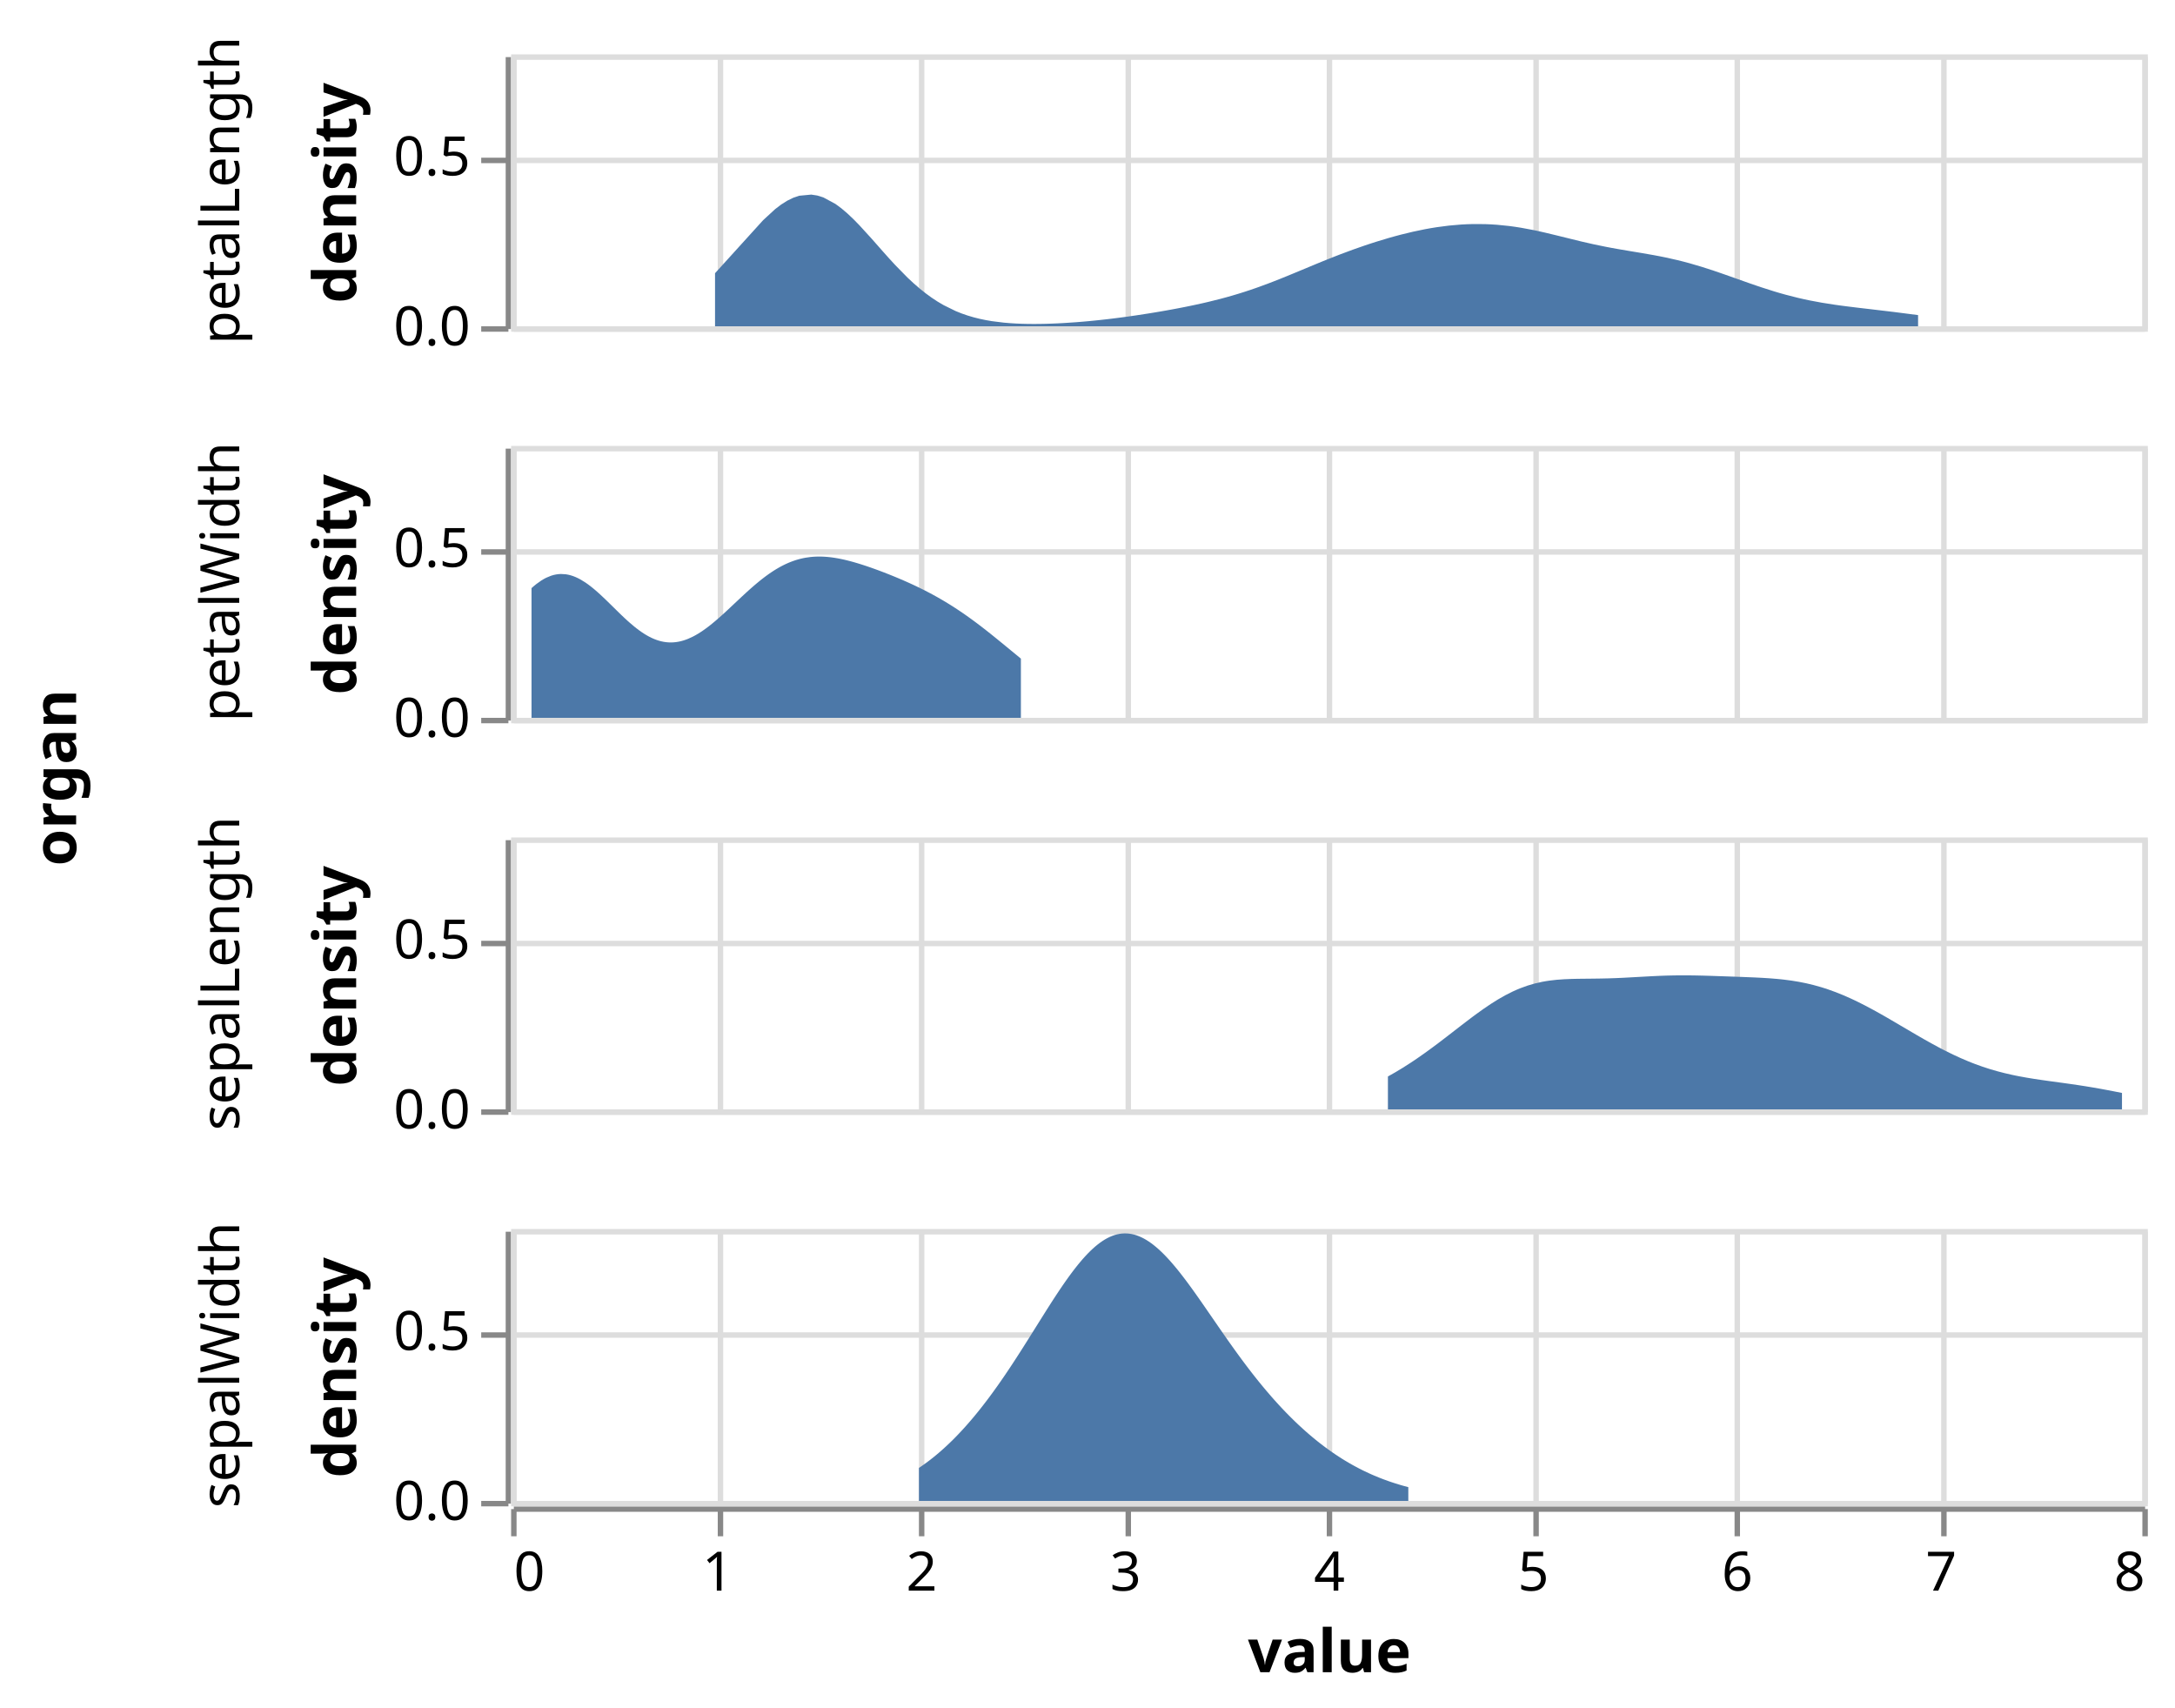
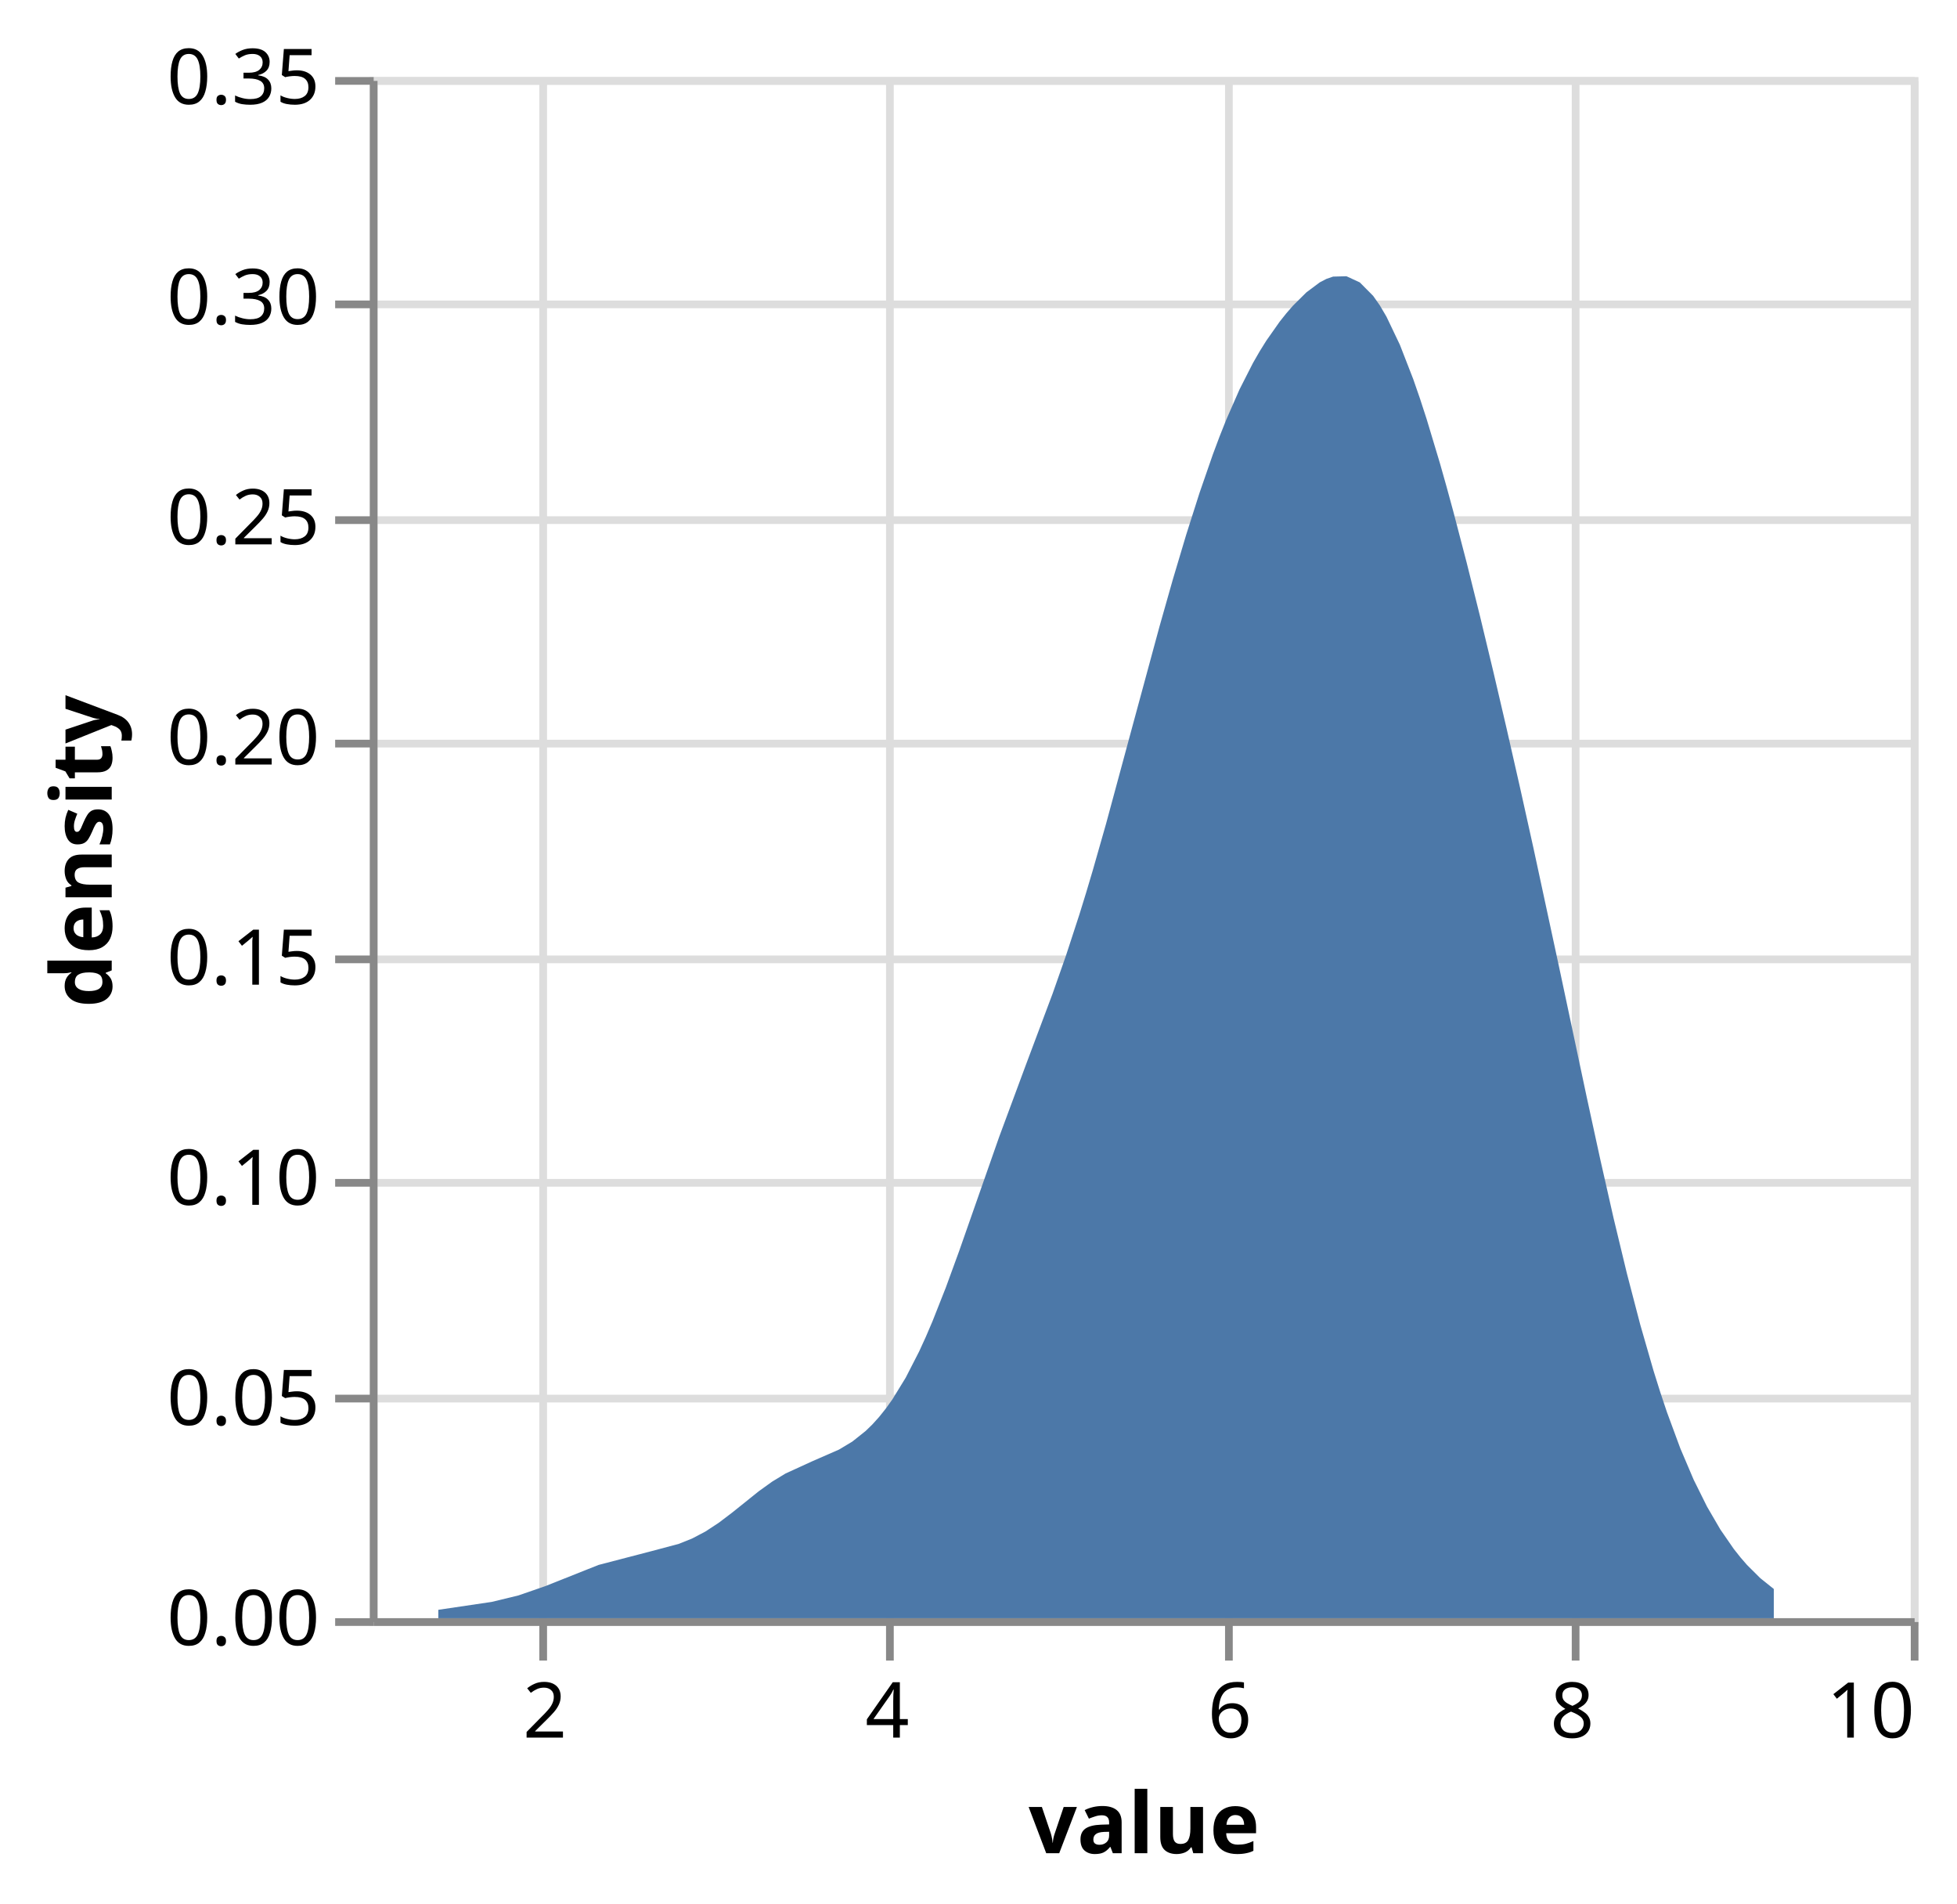
- <svg xmlns="http://www.w3.org/2000/svg" class="marks" width="400" height="314" viewBox="0 0 400 314" version="1.1">
-   <g transform="translate(94,10)">
+ <svg xmlns="http://www.w3.org/2000/svg" class="marks" width="254" height="247" viewBox="0 0 254 247" version="1.1">
+   <g transform="translate(48,10)">
    <g class="mark-group role-frame root">
      <g transform="translate(0,0)">
-         <path class="background" d="M0,0h0v0h0Z" style="fill: none;" />
+         <path class="background" d="M0.5,0.5h200v200h-200Z" style="fill: none; stroke: #ddd;" />
        <g>
-           <g class="mark-group role-row-title row-title">
-             <g transform="translate(-68,133)">
-               <path class="background" d="M0,0h0v0h0Z" style="fill: none;" />
+           <g class="mark-group role-axis">
+             <g transform="translate(0.5,200.5)">
+               <path class="background" d="M0,0h0v0h0Z" style="pointer-events: none; fill: none;" />
              <g>
-                 <g class="mark-text role-title" style="pointer-events: none;">
-                   <text text-anchor="middle" transform="translate(-10,0) rotate(-90) translate(0,-2)" style="font-family: sans-serif; font-size: 11px; font-weight: bold; fill: #000; opacity: 1;">organ</text>
+                 <g class="mark-rule role-axis-grid" style="pointer-events: none;">
+                   <line transform="translate(22,-200)" x2="0" y2="200" style="fill: none; stroke: #ddd; stroke-width: 1; opacity: 1;" />
+                   <line transform="translate(67,-200)" x2="0" y2="200" style="fill: none; stroke: #ddd; stroke-width: 1; opacity: 1;" />
+                   <line transform="translate(111,-200)" x2="0" y2="200" style="fill: none; stroke: #ddd; stroke-width: 1; opacity: 1;" />
+                   <line transform="translate(156,-200)" x2="0" y2="200" style="fill: none; stroke: #ddd; stroke-width: 1; opacity: 1;" />
+                   <line transform="translate(200,-200)" x2="0" y2="200" style="fill: none; stroke: #ddd; stroke-width: 1; opacity: 1;" />
                </g>
              </g>
            </g>
          </g>
-           <g class="mark-group role-row-header row_header">
-             <g transform="translate(-1,0)">
-               <path class="background" d="M0,0h0v50h0Z" style="fill: none;" />
+           <g class="mark-group role-axis">
+             <g transform="translate(0.5,0.5)">
+               <path class="background" d="M0,0h0v0h0Z" style="pointer-events: none; fill: none;" />
              <g>
-                 <g class="mark-group role-axis">
-                   <g transform="translate(0.5,0.5)">
-                     <path class="background" d="M0,0h0v0h0Z" style="pointer-events: none; fill: none;" />
-                     <g>
-                       <g class="mark-rule role-axis-tick" style="pointer-events: none;">
-                         <line transform="translate(0,50)" x2="-5" y2="0" style="fill: none; stroke: #888; stroke-width: 1; opacity: 1;" />
-                         <line transform="translate(0,19)" x2="-5" y2="0" style="fill: none; stroke: #888; stroke-width: 1; opacity: 1;" />
-                       </g>
-                       <g class="mark-text role-axis-label" style="pointer-events: none;">
-                         <text text-anchor="end" transform="translate(-7,53)" style="font-family: sans-serif; font-size: 10px; fill: #000; opacity: 1;">0.0</text>
-                         <text text-anchor="end" transform="translate(-7,21.75)" style="font-family: sans-serif; font-size: 10px; fill: #000; opacity: 1;">0.5</text>
-                       </g>
-                       <g class="mark-rule role-axis-domain" style="pointer-events: none;">
-                         <line transform="translate(0,50)" x2="0" y2="-50" style="fill: none; stroke: #888; stroke-width: 1; opacity: 1;" />
-                       </g>
-                       <g class="mark-text role-axis-title" style="pointer-events: none;">
-                         <text text-anchor="middle" transform="translate(-26,25) rotate(-90) translate(0,-2)" style="font-family: sans-serif; font-size: 11px; font-weight: bold; fill: #000; opacity: 1;">density</text>
-                       </g>
-                     </g>
-                   </g>
-                 </g>
-                 <g class="mark-text role-title" style="pointer-events: none;">
-                   <text text-anchor="middle" transform="translate(-47,25) rotate(-90) translate(0,-2)" style="font-family: sans-serif; font-size: 10px; fill: #000; opacity: 1;">petalLength</text>
-                 </g>
-               </g>
-             </g>
-             <g transform="translate(-1,72)">
-               <path class="background" d="M0,0h0v50h0Z" style="fill: none;" />
-               <g>
-                 <g class="mark-group role-axis">
-                   <g transform="translate(0.5,0.5)">
-                     <path class="background" d="M0,0h0v0h0Z" style="pointer-events: none; fill: none;" />
-                     <g>
-                       <g class="mark-rule role-axis-tick" style="pointer-events: none;">
-                         <line transform="translate(0,50)" x2="-5" y2="0" style="fill: none; stroke: #888; stroke-width: 1; opacity: 1;" />
-                         <line transform="translate(0,19)" x2="-5" y2="0" style="fill: none; stroke: #888; stroke-width: 1; opacity: 1;" />
-                       </g>
-                       <g class="mark-text role-axis-label" style="pointer-events: none;">
-                         <text text-anchor="end" transform="translate(-7,53)" style="font-family: sans-serif; font-size: 10px; fill: #000; opacity: 1;">0.0</text>
-                         <text text-anchor="end" transform="translate(-7,21.75)" style="font-family: sans-serif; font-size: 10px; fill: #000; opacity: 1;">0.5</text>
-                       </g>
-                       <g class="mark-rule role-axis-domain" style="pointer-events: none;">
-                         <line transform="translate(0,50)" x2="0" y2="-50" style="fill: none; stroke: #888; stroke-width: 1; opacity: 1;" />
-                       </g>
-                       <g class="mark-text role-axis-title" style="pointer-events: none;">
-                         <text text-anchor="middle" transform="translate(-26,25) rotate(-90) translate(0,-2)" style="font-family: sans-serif; font-size: 11px; font-weight: bold; fill: #000; opacity: 1;">density</text>
-                       </g>
-                     </g>
-                   </g>
-                 </g>
-                 <g class="mark-text role-title" style="pointer-events: none;">
-                   <text text-anchor="middle" transform="translate(-47,25) rotate(-90) translate(0,-2)" style="font-family: sans-serif; font-size: 10px; fill: #000; opacity: 1;">petalWidth</text>
-                 </g>
-               </g>
-             </g>
-             <g transform="translate(-1,144)">
-               <path class="background" d="M0,0h0v50h0Z" style="fill: none;" />
-               <g>
-                 <g class="mark-group role-axis">
-                   <g transform="translate(0.5,0.5)">
-                     <path class="background" d="M0,0h0v0h0Z" style="pointer-events: none; fill: none;" />
-                     <g>
-                       <g class="mark-rule role-axis-tick" style="pointer-events: none;">
-                         <line transform="translate(0,50)" x2="-5" y2="0" style="fill: none; stroke: #888; stroke-width: 1; opacity: 1;" />
-                         <line transform="translate(0,19)" x2="-5" y2="0" style="fill: none; stroke: #888; stroke-width: 1; opacity: 1;" />
-                       </g>
-                       <g class="mark-text role-axis-label" style="pointer-events: none;">
-                         <text text-anchor="end" transform="translate(-7,53)" style="font-family: sans-serif; font-size: 10px; fill: #000; opacity: 1;">0.0</text>
-                         <text text-anchor="end" transform="translate(-7,21.75)" style="font-family: sans-serif; font-size: 10px; fill: #000; opacity: 1;">0.5</text>
-                       </g>
-                       <g class="mark-rule role-axis-domain" style="pointer-events: none;">
-                         <line transform="translate(0,50)" x2="0" y2="-50" style="fill: none; stroke: #888; stroke-width: 1; opacity: 1;" />
-                       </g>
-                       <g class="mark-text role-axis-title" style="pointer-events: none;">
-                         <text text-anchor="middle" transform="translate(-26,25) rotate(-90) translate(0,-2)" style="font-family: sans-serif; font-size: 11px; font-weight: bold; fill: #000; opacity: 1;">density</text>
-                       </g>
-                     </g>
-                   </g>
-                 </g>
-                 <g class="mark-text role-title" style="pointer-events: none;">
-                   <text text-anchor="middle" transform="translate(-47,25) rotate(-90) translate(0,-2)" style="font-family: sans-serif; font-size: 10px; fill: #000; opacity: 1;">sepalLength</text>
-                 </g>
-               </g>
-             </g>
-             <g transform="translate(-1,216)">
-               <path class="background" d="M0,0h0v50h0Z" style="fill: none;" />
-               <g>
-                 <g class="mark-group role-axis">
-                   <g transform="translate(0.5,0.5)">
-                     <path class="background" d="M0,0h0v0h0Z" style="pointer-events: none; fill: none;" />
-                     <g>
-                       <g class="mark-rule role-axis-tick" style="pointer-events: none;">
-                         <line transform="translate(0,50)" x2="-5" y2="0" style="fill: none; stroke: #888; stroke-width: 1; opacity: 1;" />
-                         <line transform="translate(0,19)" x2="-5" y2="0" style="fill: none; stroke: #888; stroke-width: 1; opacity: 1;" />
-                       </g>
-                       <g class="mark-text role-axis-label" style="pointer-events: none;">
-                         <text text-anchor="end" transform="translate(-7,53)" style="font-family: sans-serif; font-size: 10px; fill: #000; opacity: 1;">0.0</text>
-                         <text text-anchor="end" transform="translate(-7,21.75)" style="font-family: sans-serif; font-size: 10px; fill: #000; opacity: 1;">0.5</text>
-                       </g>
-                       <g class="mark-rule role-axis-domain" style="pointer-events: none;">
-                         <line transform="translate(0,50)" x2="0" y2="-50" style="fill: none; stroke: #888; stroke-width: 1; opacity: 1;" />
-                       </g>
-                       <g class="mark-text role-axis-title" style="pointer-events: none;">
-                         <text text-anchor="middle" transform="translate(-26,25) rotate(-90) translate(0,-2)" style="font-family: sans-serif; font-size: 11px; font-weight: bold; fill: #000; opacity: 1;">density</text>
-                       </g>
-                     </g>
-                   </g>
-                 </g>
-                 <g class="mark-text role-title" style="pointer-events: none;">
-                   <text text-anchor="middle" transform="translate(-47,25) rotate(-90) translate(0,-2)" style="font-family: sans-serif; font-size: 10px; fill: #000; opacity: 1;">sepalWidth</text>
+                 <g class="mark-rule role-axis-grid" style="pointer-events: none;">
+                   <line transform="translate(0,200)" x2="200" y2="0" style="fill: none; stroke: #ddd; stroke-width: 1; opacity: 1;" />
+                   <line transform="translate(0,171)" x2="200" y2="0" style="fill: none; stroke: #ddd; stroke-width: 1; opacity: 1;" />
+                   <line transform="translate(0,143)" x2="200" y2="0" style="fill: none; stroke: #ddd; stroke-width: 1; opacity: 1;" />
+                   <line transform="translate(0,114)" x2="200" y2="0" style="fill: none; stroke: #ddd; stroke-width: 1; opacity: 1;" />
+                   <line transform="translate(0,86)" x2="200" y2="0" style="fill: none; stroke: #ddd; stroke-width: 1; opacity: 1;" />
+                   <line transform="translate(0,57)" x2="200" y2="0" style="fill: none; stroke: #ddd; stroke-width: 1; opacity: 1;" />
+                   <line transform="translate(0,29)" x2="200" y2="0" style="fill: none; stroke: #ddd; stroke-width: 1; opacity: 1;" />
+                   <line transform="translate(0,0)" x2="200" y2="0" style="fill: none; stroke: #ddd; stroke-width: 1; opacity: 1;" />
                </g>
              </g>
            </g>
          </g>
-           <g class="mark-group role-column-footer column_footer">
-             <g transform="translate(0,267)">
-               <path class="background" d="M0,0h300v0h-300Z" style="fill: none;" />
+           <g class="mark-group role-axis">
+             <g transform="translate(0.5,200.5)">
+               <path class="background" d="M0,0h0v0h0Z" style="pointer-events: none; fill: none;" />
              <g>
-                 <g class="mark-group role-axis">
-                   <g transform="translate(0.5,0.5)">
-                     <path class="background" d="M0,0h0v0h0Z" style="pointer-events: none; fill: none;" />
-                     <g>
-                       <g class="mark-rule role-axis-tick" style="pointer-events: none;">
-                         <line transform="translate(0,0)" x2="0" y2="5" style="fill: none; stroke: #888; stroke-width: 1; opacity: 1;" />
-                         <line transform="translate(38,0)" x2="0" y2="5" style="fill: none; stroke: #888; stroke-width: 1; opacity: 1;" />
-                         <line transform="translate(75,0)" x2="0" y2="5" style="fill: none; stroke: #888; stroke-width: 1; opacity: 1;" />
-                         <line transform="translate(113,0)" x2="0" y2="5" style="fill: none; stroke: #888; stroke-width: 1; opacity: 1;" />
-                         <line transform="translate(150,0)" x2="0" y2="5" style="fill: none; stroke: #888; stroke-width: 1; opacity: 1;" />
-                         <line transform="translate(188,0)" x2="0" y2="5" style="fill: none; stroke: #888; stroke-width: 1; opacity: 1;" />
-                         <line transform="translate(225,0)" x2="0" y2="5" style="fill: none; stroke: #888; stroke-width: 1; opacity: 1;" />
-                         <line transform="translate(263,0)" x2="0" y2="5" style="fill: none; stroke: #888; stroke-width: 1; opacity: 1;" />
-                         <line transform="translate(300,0)" x2="0" y2="5" style="fill: none; stroke: #888; stroke-width: 1; opacity: 1;" />
-                       </g>
-                       <g class="mark-text role-axis-label" style="pointer-events: none;">
-                         <text text-anchor="start" transform="translate(0,15)" style="font-family: sans-serif; font-size: 10px; fill: #000; opacity: 1;">0</text>
-                         <text text-anchor="middle" transform="translate(37.5,15)" style="font-family: sans-serif; font-size: 10px; fill: #000; opacity: 1;">1</text>
-                         <text text-anchor="middle" transform="translate(75,15)" style="font-family: sans-serif; font-size: 10px; fill: #000; opacity: 1;">2</text>
-                         <text text-anchor="middle" transform="translate(112.5,15)" style="font-family: sans-serif; font-size: 10px; fill: #000; opacity: 1;">3</text>
-                         <text text-anchor="middle" transform="translate(150,15)" style="font-family: sans-serif; font-size: 10px; fill: #000; opacity: 1;">4</text>
-                         <text text-anchor="middle" transform="translate(187.5,15)" style="font-family: sans-serif; font-size: 10px; fill: #000; opacity: 1;">5</text>
-                         <text text-anchor="middle" transform="translate(225,15)" style="font-family: sans-serif; font-size: 10px; fill: #000; opacity: 1;">6</text>
-                         <text text-anchor="middle" transform="translate(262.5,15)" style="font-family: sans-serif; font-size: 10px; fill: #000; opacity: 1;">7</text>
-                         <text text-anchor="end" transform="translate(300,15)" style="font-family: sans-serif; font-size: 10px; fill: #000; opacity: 1;">8</text>
-                       </g>
-                       <g class="mark-rule role-axis-domain" style="pointer-events: none;">
-                         <line transform="translate(0,0)" x2="300" y2="0" style="fill: none; stroke: #888; stroke-width: 1; opacity: 1;" />
-                       </g>
-                       <g class="mark-text role-axis-title" style="pointer-events: none;">
-                         <text text-anchor="middle" transform="translate(150,30)" style="font-family: sans-serif; font-size: 11px; font-weight: bold; fill: #000; opacity: 1;">value</text>
-                       </g>
-                     </g>
-                   </g>
+                 <g class="mark-rule role-axis-tick" style="pointer-events: none;">
+                   <line transform="translate(22,0)" x2="0" y2="5" style="fill: none; stroke: #888; stroke-width: 1; opacity: 1;" />
+                   <line transform="translate(67,0)" x2="0" y2="5" style="fill: none; stroke: #888; stroke-width: 1; opacity: 1;" />
+                   <line transform="translate(111,0)" x2="0" y2="5" style="fill: none; stroke: #888; stroke-width: 1; opacity: 1;" />
+                   <line transform="translate(156,0)" x2="0" y2="5" style="fill: none; stroke: #888; stroke-width: 1; opacity: 1;" />
+                   <line transform="translate(200,0)" x2="0" y2="5" style="fill: none; stroke: #888; stroke-width: 1; opacity: 1;" />
+                 </g>
+                 <g class="mark-text role-axis-label" style="pointer-events: none;">
+                   <text text-anchor="middle" transform="translate(22.22222,15)" style="font-family: sans-serif; font-size: 10px; fill: #000; opacity: 1;">2</text>
+                   <text text-anchor="middle" transform="translate(66.66667,15)" style="font-family: sans-serif; font-size: 10px; fill: #000; opacity: 1;">4</text>
+                   <text text-anchor="middle" transform="translate(111.1111,15)" style="font-family: sans-serif; font-size: 10px; fill: #000; opacity: 1;">6</text>
+                   <text text-anchor="middle" transform="translate(155.5556,15)" style="font-family: sans-serif; font-size: 10px; fill: #000; opacity: 1;">8</text>
+                   <text text-anchor="end" transform="translate(200,15)" style="font-family: sans-serif; font-size: 10px; fill: #000; opacity: 1;">10</text>
+                 </g>
+                 <g class="mark-rule role-axis-domain" style="pointer-events: none;">
+                   <line transform="translate(0,0)" x2="200" y2="0" style="fill: none; stroke: #888; stroke-width: 1; opacity: 1;" />
+                 </g>
+                 <g class="mark-text role-axis-title" style="pointer-events: none;">
+                   <text text-anchor="middle" transform="translate(100,30)" style="font-family: sans-serif; font-size: 11px; font-weight: bold; fill: #000; opacity: 1;">value</text>
                </g>
              </g>
            </g>
          </g>
-           <g class="mark-group role-scope cell">
-             <g transform="translate(0,0)">
-               <path class="background" d="M0.5,0.5h300v50h-300Z" style="fill: none; stroke: #ddd;" />
+           <g class="mark-group role-axis">
+             <g transform="translate(0.5,0.5)">
+               <path class="background" d="M0,0h0v0h0Z" style="pointer-events: none; fill: none;" />
              <g>
-                 <g class="mark-group role-axis">
-                   <g transform="translate(0.5,50.5)">
-                     <path class="background" d="M0,0h0v0h0Z" style="pointer-events: none; fill: none;" />
-                     <g>
-                       <g class="mark-rule role-axis-grid" style="pointer-events: none;">
-                         <line transform="translate(0,-50)" x2="0" y2="50" style="fill: none; stroke: #ddd; stroke-width: 1; opacity: 1;" />
-                         <line transform="translate(38,-50)" x2="0" y2="50" style="fill: none; stroke: #ddd; stroke-width: 1; opacity: 1;" />
-                         <line transform="translate(75,-50)" x2="0" y2="50" style="fill: none; stroke: #ddd; stroke-width: 1; opacity: 1;" />
-                         <line transform="translate(113,-50)" x2="0" y2="50" style="fill: none; stroke: #ddd; stroke-width: 1; opacity: 1;" />
-                         <line transform="translate(150,-50)" x2="0" y2="50" style="fill: none; stroke: #ddd; stroke-width: 1; opacity: 1;" />
-                         <line transform="translate(188,-50)" x2="0" y2="50" style="fill: none; stroke: #ddd; stroke-width: 1; opacity: 1;" />
-                         <line transform="translate(225,-50)" x2="0" y2="50" style="fill: none; stroke: #ddd; stroke-width: 1; opacity: 1;" />
-                         <line transform="translate(263,-50)" x2="0" y2="50" style="fill: none; stroke: #ddd; stroke-width: 1; opacity: 1;" />
-                         <line transform="translate(300,-50)" x2="0" y2="50" style="fill: none; stroke: #ddd; stroke-width: 1; opacity: 1;" />
-                       </g>
-                     </g>
-                   </g>
+                 <g class="mark-rule role-axis-tick" style="pointer-events: none;">
+                   <line transform="translate(0,200)" x2="-5" y2="0" style="fill: none; stroke: #888; stroke-width: 1; opacity: 1;" />
+                   <line transform="translate(0,171)" x2="-5" y2="0" style="fill: none; stroke: #888; stroke-width: 1; opacity: 1;" />
+                   <line transform="translate(0,143)" x2="-5" y2="0" style="fill: none; stroke: #888; stroke-width: 1; opacity: 1;" />
+                   <line transform="translate(0,114)" x2="-5" y2="0" style="fill: none; stroke: #888; stroke-width: 1; opacity: 1;" />
+                   <line transform="translate(0,86)" x2="-5" y2="0" style="fill: none; stroke: #888; stroke-width: 1; opacity: 1;" />
+                   <line transform="translate(0,57)" x2="-5" y2="0" style="fill: none; stroke: #888; stroke-width: 1; opacity: 1;" />
+                   <line transform="translate(0,29)" x2="-5" y2="0" style="fill: none; stroke: #888; stroke-width: 1; opacity: 1;" />
+                   <line transform="translate(0,0)" x2="-5" y2="0" style="fill: none; stroke: #888; stroke-width: 1; opacity: 1;" />
                </g>
-                 <g class="mark-group role-axis">
-                   <g transform="translate(0.5,0.5)">
-                     <path class="background" d="M0,0h0v0h0Z" style="pointer-events: none; fill: none;" />
-                     <g>
-                       <g class="mark-rule role-axis-grid" style="pointer-events: none;">
-                         <line transform="translate(0,50)" x2="300" y2="0" style="fill: none; stroke: #ddd; stroke-width: 1; opacity: 1;" />
-                         <line transform="translate(0,19)" x2="300" y2="0" style="fill: none; stroke: #ddd; stroke-width: 1; opacity: 1;" />
-                       </g>
-                     </g>
-                   </g>
+                 <g class="mark-text role-axis-label" style="pointer-events: none;">
+                   <text text-anchor="end" transform="translate(-7,203)" style="font-family: sans-serif; font-size: 10px; fill: #000; opacity: 1;">0.00</text>
+                   <text text-anchor="end" transform="translate(-7,174.4286)" style="font-family: sans-serif; font-size: 10px; fill: #000; opacity: 1;">0.05</text>
+                   <text text-anchor="end" transform="translate(-7,145.8571)" style="font-family: sans-serif; font-size: 10px; fill: #000; opacity: 1;">0.10</text>
+                   <text text-anchor="end" transform="translate(-7,117.2857)" style="font-family: sans-serif; font-size: 10px; fill: #000; opacity: 1;">0.15</text>
+                   <text text-anchor="end" transform="translate(-7,88.71429)" style="font-family: sans-serif; font-size: 10px; fill: #000; opacity: 1;">0.20</text>
+                   <text text-anchor="end" transform="translate(-7,60.14286)" style="font-family: sans-serif; font-size: 10px; fill: #000; opacity: 1;">0.25</text>
+                   <text text-anchor="end" transform="translate(-7,31.57143)" style="font-family: sans-serif; font-size: 10px; fill: #000; opacity: 1;">0.30</text>
+                   <text text-anchor="end" transform="translate(-7,3)" style="font-family: sans-serif; font-size: 10px; fill: #000; opacity: 1;">0.35</text>
                </g>
-                 <g class="mark-area role-mark child_marks">
-                   <path d="M37.5,40.242L46.35,30.484L48.562,28.45L49.669,27.608L50.775,26.909L51.881,26.367L52.988,25.994L55.2,25.784L56.306,25.953L57.412,26.299L59.625,27.488L60.731,28.304L61.837,29.245L62.944,30.292L64.05,31.422L66.263,33.847L68.475,36.354L69.581,37.59L70.688,38.792L72.9,41.047L74.006,42.079L75.113,43.039L76.219,43.923L77.325,44.729L78.431,45.458L79.538,46.11L81.75,47.198L82.856,47.642L83.962,48.025L85.069,48.352L86.175,48.629L87.281,48.86L88.388,49.051L90.6,49.328L91.706,49.422L92.812,49.49L93.919,49.536L95.025,49.563L96.131,49.571L97.237,49.564L98.344,49.542L99.45,49.507L100.556,49.46L101.663,49.401L103.875,49.253L104.981,49.164L106.087,49.067L107.194,48.96L108.3,48.845L109.406,48.722L110.513,48.591L111.619,48.452L112.725,48.306L113.831,48.153L114.938,47.993L117.15,47.653L118.256,47.474L119.362,47.287L120.469,47.094L121.575,46.894L122.681,46.687L123.788,46.471L124.894,46.247L126,46.013L127.106,45.769L128.213,45.513L130.425,44.961L131.531,44.664L132.637,44.35L133.744,44.02L134.85,43.673L135.956,43.309L137.062,42.928L139.275,42.118L140.381,41.692L141.487,41.254L142.594,40.806L143.7,40.352L148.125,38.511L149.231,38.058L150.338,37.612L151.444,37.174L152.55,36.745L154.763,35.922L156.975,35.148L158.081,34.78L159.188,34.426L161.4,33.76L162.506,33.449L163.613,33.154L165.825,32.617L168.037,32.154L169.144,31.953L170.25,31.775L172.463,31.486L174.675,31.293L175.781,31.234L176.887,31.201L179.1,31.214L180.206,31.26L181.312,31.332L183.525,31.556L184.631,31.706L185.738,31.88L187.95,32.294L189.056,32.53L190.163,32.78L192.375,33.312L196.8,34.401L199.013,34.906L201.225,35.364L202.331,35.575L203.438,35.775L205.65,36.153L207.863,36.52L210.075,36.906L211.181,37.114L212.288,37.337L214.5,37.833L215.606,38.11L216.713,38.406L218.925,39.056L221.138,39.77L222.244,40.147L223.35,40.532L227.775,42.098L228.881,42.48L229.988,42.852L232.2,43.557L233.306,43.886L234.413,44.197L236.625,44.761L237.731,45.014L238.838,45.248L241.05,45.661L243.263,46.011L244.369,46.167L245.475,46.313L247.688,46.586L249.9,46.844L254.325,47.371L258.75,47.942L258.75,50L254.325,50L249.9,50L247.688,50L245.475,50L244.369,50L243.263,50L241.05,50L238.838,50L237.731,50L236.625,50L234.413,50L233.306,50L232.2,50L229.988,50L228.881,50L227.775,50L223.35,50L222.244,50L221.138,50L218.925,50L216.713,50L215.606,50L214.5,50L212.288,50L211.181,50L210.075,50L207.863,50L205.65,50L203.438,50L202.331,50L201.225,50L199.013,50L196.8,50L192.375,50L190.163,50L189.056,50L187.95,50L185.738,50L184.631,50L183.525,50L181.312,50L180.206,50L179.1,50L176.887,50L175.781,50L174.675,50L172.463,50L170.25,50L169.144,50L168.037,50L165.825,50L163.613,50L162.506,50L161.4,50L159.188,50L158.081,50L156.975,50L154.763,50L152.55,50L151.444,50L150.338,50L149.231,50L148.125,50L143.7,50L142.594,50L141.487,50L140.381,50L139.275,50L137.062,50L135.956,50L134.85,50L133.744,50L132.637,50L131.531,50L130.425,50L128.213,50L127.106,50L126,50L124.894,50L123.788,50L122.681,50L121.575,50L120.469,50L119.362,50L118.256,50L117.15,50L114.938,50L113.831,50L112.725,50L111.619,50L110.513,50L109.406,50L108.3,50L107.194,50L106.087,50L104.981,50L103.875,50L101.663,50L100.556,50L99.45,50L98.344,50L97.237,50L96.131,50L95.025,50L93.919,50L92.812,50L91.706,50L90.6,50L88.388,50L87.281,50L86.175,50L85.069,50L83.962,50L82.856,50L81.75,50L79.538,50L78.431,50L77.325,50L76.219,50L75.113,50L74.006,50L72.9,50L70.688,50L69.581,50L68.475,50L66.263,50L64.05,50L62.944,50L61.837,50L60.731,50L59.625,50L57.412,50L56.306,50L55.2,50L52.988,50L51.881,50L50.775,50L49.669,50L48.562,50L46.35,50L37.5,50Z" style="fill: #4c78a8;" />
+                 <g class="mark-rule role-axis-domain" style="pointer-events: none;">
+                   <line transform="translate(0,200)" x2="0" y2="-200" style="fill: none; stroke: #888; stroke-width: 1; opacity: 1;" />
+                 </g>
+                 <g class="mark-text role-axis-title" style="pointer-events: none;">
+                   <text text-anchor="middle" transform="translate(-32,100) rotate(-90) translate(0,-2)" style="font-family: sans-serif; font-size: 11px; font-weight: bold; fill: #000; opacity: 1;">density</text>
                </g>
              </g>
            </g>
-             <g transform="translate(0,72)">
-               <path class="background" d="M0.5,0.5h300v50h-300Z" style="fill: none; stroke: #ddd;" />
-               <g>
-                 <g class="mark-group role-axis">
-                   <g transform="translate(0.5,50.5)">
-                     <path class="background" d="M0,0h0v0h0Z" style="pointer-events: none; fill: none;" />
-                     <g>
-                       <g class="mark-rule role-axis-grid" style="pointer-events: none;">
-                         <line transform="translate(0,-50)" x2="0" y2="50" style="fill: none; stroke: #ddd; stroke-width: 1; opacity: 1;" />
-                         <line transform="translate(38,-50)" x2="0" y2="50" style="fill: none; stroke: #ddd; stroke-width: 1; opacity: 1;" />
-                         <line transform="translate(75,-50)" x2="0" y2="50" style="fill: none; stroke: #ddd; stroke-width: 1; opacity: 1;" />
-                         <line transform="translate(113,-50)" x2="0" y2="50" style="fill: none; stroke: #ddd; stroke-width: 1; opacity: 1;" />
-                         <line transform="translate(150,-50)" x2="0" y2="50" style="fill: none; stroke: #ddd; stroke-width: 1; opacity: 1;" />
-                         <line transform="translate(188,-50)" x2="0" y2="50" style="fill: none; stroke: #ddd; stroke-width: 1; opacity: 1;" />
-                         <line transform="translate(225,-50)" x2="0" y2="50" style="fill: none; stroke: #ddd; stroke-width: 1; opacity: 1;" />
-                         <line transform="translate(263,-50)" x2="0" y2="50" style="fill: none; stroke: #ddd; stroke-width: 1; opacity: 1;" />
-                         <line transform="translate(300,-50)" x2="0" y2="50" style="fill: none; stroke: #ddd; stroke-width: 1; opacity: 1;" />
-                       </g>
-                     </g>
-                   </g>
-                 </g>
-                 <g class="mark-group role-axis">
-                   <g transform="translate(0.5,0.5)">
-                     <path class="background" d="M0,0h0v0h0Z" style="pointer-events: none; fill: none;" />
-                     <g>
-                       <g class="mark-rule role-axis-grid" style="pointer-events: none;">
-                         <line transform="translate(0,50)" x2="300" y2="0" style="fill: none; stroke: #ddd; stroke-width: 1; opacity: 1;" />
-                         <line transform="translate(0,19)" x2="300" y2="0" style="fill: none; stroke: #ddd; stroke-width: 1; opacity: 1;" />
-                       </g>
-                     </g>
-                   </g>
-                 </g>
-                 <g class="mark-area role-mark child_marks">
-                   <path d="M3.75,26.149L4.2,25.755L4.65,25.39L5.55,24.751L6,24.48L6.45,24.242L7.35,23.87L7.8,23.736L8.25,23.638L8.7,23.576L9.15,23.549L10.05,23.602L10.5,23.68L10.95,23.792L11.4,23.937L11.85,24.114L12.3,24.321L12.75,24.557L13.65,25.11L14.1,25.425L14.55,25.761L15,26.118L15.45,26.494L15.9,26.885L16.35,27.291L17.25,28.137L17.7,28.572L18.15,29.012L19.95,30.78L20.4,31.213L20.85,31.638L21.3,32.053L21.75,32.456L22.65,33.219L23.1,33.576L23.55,33.914L24,34.233L24.45,34.53L24.9,34.804L25.35,35.055L25.8,35.281L26.25,35.482L26.7,35.657L27.15,35.806L27.6,35.927L28.05,36.021L28.5,36.088L28.95,36.126L29.4,36.138L29.85,36.121L30.3,36.078L30.75,36.007L31.2,35.911L31.65,35.788L32.1,35.64L32.55,35.468L33.45,35.053L33.9,34.812L34.35,34.551L34.8,34.269L35.25,33.97L35.7,33.652L36.15,33.319L36.6,32.971L37.05,32.609L37.5,32.234L37.95,31.849L38.4,31.454L38.85,31.051L39.3,30.641L39.75,30.226L41.55,28.535L42.45,27.691L42.9,27.275L43.35,26.862L43.8,26.456L44.25,26.057L44.7,25.666L45.15,25.285L45.6,24.913L46.05,24.552L46.5,24.203L46.95,23.867L47.4,23.544L47.85,23.235L48.3,22.94L48.75,22.66L49.2,22.396L49.65,22.147L50.1,21.915L50.55,21.698L51,21.498L51.45,21.315L51.9,21.148L52.35,20.997L52.8,20.863L53.25,20.745L53.7,20.642L54.15,20.556L55.05,20.428L55.5,20.386L55.95,20.359L56.4,20.345L56.85,20.344L57.3,20.356L57.75,20.38L58.2,20.415L58.65,20.462L59.1,20.519L59.55,20.586L60,20.662L60.45,20.747L60.9,20.84L61.35,20.94L61.8,21.048L62.25,21.163L62.7,21.283L63.15,21.41L63.6,21.542L64.05,21.679L64.5,21.82L64.95,21.966L65.4,22.115L65.85,22.269L66.3,22.425L66.75,22.586L67.2,22.749L67.65,22.915L68.1,23.084L68.55,23.256L69.45,23.608L70.35,23.971L70.8,24.156L71.25,24.345L71.7,24.536L72.15,24.731L72.6,24.928L73.05,25.129L73.5,25.334L73.95,25.541L74.4,25.753L74.85,25.968L75.3,26.188L75.75,26.411L76.2,26.639L76.65,26.872L77.1,27.109L77.55,27.35L78,27.597L78.45,27.848L78.9,28.105L79.35,28.367L79.8,28.634L80.25,28.907L80.7,29.184L81.15,29.468L81.6,29.757L82.05,30.051L82.5,30.351L82.95,30.656L83.4,30.966L83.85,31.282L84.3,31.603L84.75,31.929L85.2,32.259L85.65,32.595L86.1,32.935L86.55,33.279L87,33.627L87.45,33.979L88.35,34.694L89.25,35.419L90.15,36.153L93.75,39.11L93.75,50L90.15,50L89.25,50L88.35,50L87.45,50L87,50L86.55,50L86.1,50L85.65,50L85.2,50L84.75,50L84.3,50L83.85,50L83.4,50L82.95,50L82.5,50L82.05,50L81.6,50L81.15,50L80.7,50L80.25,50L79.8,50L79.35,50L78.9,50L78.45,50L78,50L77.55,50L77.1,50L76.65,50L76.2,50L75.75,50L75.3,50L74.85,50L74.4,50L73.95,50L73.5,50L73.05,50L72.6,50L72.15,50L71.7,50L71.25,50L70.8,50L70.35,50L69.45,50L68.55,50L68.1,50L67.65,50L67.2,50L66.75,50L66.3,50L65.85,50L65.4,50L64.95,50L64.5,50L64.05,50L63.6,50L63.15,50L62.7,50L62.25,50L61.8,50L61.35,50L60.9,50L60.45,50L60,50L59.55,50L59.1,50L58.65,50L58.2,50L57.75,50L57.3,50L56.85,50L56.4,50L55.95,50L55.5,50L55.05,50L54.15,50L53.7,50L53.25,50L52.8,50L52.35,50L51.9,50L51.45,50L51,50L50.55,50L50.1,50L49.65,50L49.2,50L48.75,50L48.3,50L47.85,50L47.4,50L46.95,50L46.5,50L46.05,50L45.6,50L45.15,50L44.7,50L44.25,50L43.8,50L43.35,50L42.9,50L42.45,50L41.55,50L39.75,50L39.3,50L38.85,50L38.4,50L37.95,50L37.5,50L37.05,50L36.6,50L36.15,50L35.7,50L35.25,50L34.8,50L34.35,50L33.9,50L33.45,50L32.55,50L32.1,50L31.65,50L31.2,50L30.75,50L30.3,50L29.85,50L29.4,50L28.95,50L28.5,50L28.05,50L27.6,50L27.15,50L26.7,50L26.25,50L25.8,50L25.35,50L24.9,50L24.45,50L24,50L23.55,50L23.1,50L22.65,50L21.75,50L21.3,50L20.85,50L20.4,50L19.95,50L18.15,50L17.7,50L17.25,50L16.35,50L15.9,50L15.45,50L15,50L14.55,50L14.1,50L13.65,50L12.75,50L12.3,50L11.85,50L11.4,50L10.95,50L10.5,50L10.05,50L9.15,50L8.7,50L8.25,50L7.8,50L7.35,50L6.45,50L6,50L5.55,50L4.65,50L4.2,50L3.75,50Z" style="fill: #4c78a8;" />
-                 </g>
-               </g>
-             </g>
-             <g transform="translate(0,144)">
-               <path class="background" d="M0.5,0.5h300v50h-300Z" style="fill: none; stroke: #ddd;" />
-               <g>
-                 <g class="mark-group role-axis">
-                   <g transform="translate(0.5,50.5)">
-                     <path class="background" d="M0,0h0v0h0Z" style="pointer-events: none; fill: none;" />
-                     <g>
-                       <g class="mark-rule role-axis-grid" style="pointer-events: none;">
-                         <line transform="translate(0,-50)" x2="0" y2="50" style="fill: none; stroke: #ddd; stroke-width: 1; opacity: 1;" />
-                         <line transform="translate(38,-50)" x2="0" y2="50" style="fill: none; stroke: #ddd; stroke-width: 1; opacity: 1;" />
-                         <line transform="translate(75,-50)" x2="0" y2="50" style="fill: none; stroke: #ddd; stroke-width: 1; opacity: 1;" />
-                         <line transform="translate(113,-50)" x2="0" y2="50" style="fill: none; stroke: #ddd; stroke-width: 1; opacity: 1;" />
-                         <line transform="translate(150,-50)" x2="0" y2="50" style="fill: none; stroke: #ddd; stroke-width: 1; opacity: 1;" />
-                         <line transform="translate(188,-50)" x2="0" y2="50" style="fill: none; stroke: #ddd; stroke-width: 1; opacity: 1;" />
-                         <line transform="translate(225,-50)" x2="0" y2="50" style="fill: none; stroke: #ddd; stroke-width: 1; opacity: 1;" />
-                         <line transform="translate(263,-50)" x2="0" y2="50" style="fill: none; stroke: #ddd; stroke-width: 1; opacity: 1;" />
-                         <line transform="translate(300,-50)" x2="0" y2="50" style="fill: none; stroke: #ddd; stroke-width: 1; opacity: 1;" />
-                       </g>
-                     </g>
-                   </g>
-                 </g>
-                 <g class="mark-group role-axis">
-                   <g transform="translate(0.5,0.5)">
-                     <path class="background" d="M0,0h0v0h0Z" style="pointer-events: none; fill: none;" />
-                     <g>
-                       <g class="mark-rule role-axis-grid" style="pointer-events: none;">
-                         <line transform="translate(0,50)" x2="300" y2="0" style="fill: none; stroke: #ddd; stroke-width: 1; opacity: 1;" />
-                         <line transform="translate(0,19)" x2="300" y2="0" style="fill: none; stroke: #ddd; stroke-width: 1; opacity: 1;" />
-                       </g>
-                     </g>
-                   </g>
-                 </g>
-                 <g class="mark-area role-mark child_marks">
-                   <path d="M161.25,43.95L162.6,43.186L163.95,42.373L165.3,41.513L165.975,41.066L166.65,40.609L168,39.664L169.35,38.683L170.7,37.673L172.05,36.641L174.75,34.552L176.1,33.519L176.775,33.011L177.45,32.511L178.8,31.542L180.15,30.627L181.5,29.779L182.85,29.01L184.2,28.328L184.875,28.023L185.55,27.741L186.9,27.25L188.25,26.854L189.6,26.548L190.275,26.427L190.95,26.324L192.3,26.169L193.65,26.071L195,26.015L195.675,25.998L196.35,25.986L199.05,25.958L200.4,25.939L201.75,25.909L203.1,25.864L204.45,25.805L209.85,25.509L211.2,25.447L211.875,25.421L212.55,25.399L213.9,25.368L215.25,25.355L216.6,25.359L217.95,25.378L219.3,25.409L220.65,25.448L226.05,25.635L228.75,25.744L230.1,25.813L231.45,25.899L232.8,26.009L233.475,26.074L234.15,26.149L235.5,26.327L236.85,26.549L238.2,26.819L239.55,27.143L240.9,27.521L241.575,27.731L242.25,27.955L243.6,28.444L244.95,28.987L246.3,29.58L246.975,29.894L247.65,30.219L249,30.9L250.35,31.617L251.7,32.364L252.375,32.746L253.05,33.133L258.45,36.3L259.8,37.078L261.15,37.836L262.5,38.568L263.175,38.922L263.85,39.268L265.2,39.931L266.55,40.554L267.9,41.132L268.575,41.404L269.25,41.665L270.6,42.15L271.95,42.589L273.3,42.982L274.65,43.332L276,43.643L276.675,43.785L277.35,43.919L278.7,44.164L280.05,44.385L281.4,44.588L282.75,44.778L285.45,45.147L286.8,45.336L288.15,45.533L289.5,45.742L290.85,45.965L292.2,46.201L293.55,46.45L294.9,46.71L296.25,46.979L296.25,50L294.9,50L293.55,50L292.2,50L290.85,50L289.5,50L288.15,50L286.8,50L285.45,50L282.75,50L281.4,50L280.05,50L278.7,50L277.35,50L276.675,50L276,50L274.65,50L273.3,50L271.95,50L270.6,50L269.25,50L268.575,50L267.9,50L266.55,50L265.2,50L263.85,50L263.175,50L262.5,50L261.15,50L259.8,50L258.45,50L253.05,50L252.375,50L251.7,50L250.35,50L249,50L247.65,50L246.975,50L246.3,50L244.95,50L243.6,50L242.25,50L241.575,50L240.9,50L239.55,50L238.2,50L236.85,50L235.5,50L234.15,50L233.475,50L232.8,50L231.45,50L230.1,50L228.75,50L226.05,50L220.65,50L219.3,50L217.95,50L216.6,50L215.25,50L213.9,50L212.55,50L211.875,50L211.2,50L209.85,50L204.45,50L203.1,50L201.75,50L200.4,50L199.05,50L196.35,50L195.675,50L195,50L193.65,50L192.3,50L190.95,50L190.275,50L189.6,50L188.25,50L186.9,50L185.55,50L184.875,50L184.2,50L182.85,50L181.5,50L180.15,50L178.8,50L177.45,50L176.775,50L176.1,50L174.75,50L172.05,50L170.7,50L169.35,50L168,50L166.65,50L165.975,50L165.3,50L163.95,50L162.6,50L161.25,50Z" style="fill: #4c78a8;" />
-                 </g>
-               </g>
-             </g>
-             <g transform="translate(0,216)">
-               <path class="background" d="M0.5,0.5h300v50h-300Z" style="fill: none; stroke: #ddd;" />
-               <g>
-                 <g class="mark-group role-axis">
-                   <g transform="translate(0.5,50.5)">
-                     <path class="background" d="M0,0h0v0h0Z" style="pointer-events: none; fill: none;" />
-                     <g>
-                       <g class="mark-rule role-axis-grid" style="pointer-events: none;">
-                         <line transform="translate(0,-50)" x2="0" y2="50" style="fill: none; stroke: #ddd; stroke-width: 1; opacity: 1;" />
-                         <line transform="translate(38,-50)" x2="0" y2="50" style="fill: none; stroke: #ddd; stroke-width: 1; opacity: 1;" />
-                         <line transform="translate(75,-50)" x2="0" y2="50" style="fill: none; stroke: #ddd; stroke-width: 1; opacity: 1;" />
-                         <line transform="translate(113,-50)" x2="0" y2="50" style="fill: none; stroke: #ddd; stroke-width: 1; opacity: 1;" />
-                         <line transform="translate(150,-50)" x2="0" y2="50" style="fill: none; stroke: #ddd; stroke-width: 1; opacity: 1;" />
-                         <line transform="translate(188,-50)" x2="0" y2="50" style="fill: none; stroke: #ddd; stroke-width: 1; opacity: 1;" />
-                         <line transform="translate(225,-50)" x2="0" y2="50" style="fill: none; stroke: #ddd; stroke-width: 1; opacity: 1;" />
-                         <line transform="translate(263,-50)" x2="0" y2="50" style="fill: none; stroke: #ddd; stroke-width: 1; opacity: 1;" />
-                         <line transform="translate(300,-50)" x2="0" y2="50" style="fill: none; stroke: #ddd; stroke-width: 1; opacity: 1;" />
-                       </g>
-                     </g>
-                   </g>
-                 </g>
-                 <g class="mark-group role-axis">
-                   <g transform="translate(0.5,0.5)">
-                     <path class="background" d="M0,0h0v0h0Z" style="pointer-events: none; fill: none;" />
-                     <g>
-                       <g class="mark-rule role-axis-grid" style="pointer-events: none;">
-                         <line transform="translate(0,50)" x2="300" y2="0" style="fill: none; stroke: #ddd; stroke-width: 1; opacity: 1;" />
-                         <line transform="translate(0,19)" x2="300" y2="0" style="fill: none; stroke: #ddd; stroke-width: 1; opacity: 1;" />
-                       </g>
-                     </g>
-                   </g>
-                 </g>
-                 <g class="mark-area role-mark child_marks">
-                   <path d="M75,43.93L75.45,43.625L75.9,43.31L76.35,42.984L76.8,42.648L77.25,42.302L77.7,41.945L78.15,41.577L78.6,41.199L79.05,40.81L79.5,40.41L79.95,39.999L80.4,39.578L80.85,39.146L81.3,38.703L81.75,38.249L82.2,37.784L82.65,37.308L83.1,36.821L83.55,36.324L84,35.816L84.45,35.297L84.9,34.768L85.35,34.227L85.8,33.677L86.25,33.115L86.7,32.544L87.15,31.962L87.6,31.37L88.05,30.769L88.5,30.157L89.4,28.906L89.85,28.267L90.3,27.619L90.75,26.962L91.2,26.298L91.65,25.626L92.1,24.947L92.55,24.26L93,23.568L93.45,22.87L93.9,22.166L94.8,20.747L96.6,17.876L98.4,15.01L98.85,14.301L99.3,13.598L99.75,12.901L100.2,12.212L100.65,11.532L101.1,10.862L101.55,10.203L102,9.557L102.45,8.924L102.9,8.307L103.35,7.706L103.8,7.123L104.25,6.558L104.7,6.014L105.15,5.491L105.6,4.991L106.05,4.514L106.5,4.062L106.95,3.636L107.4,3.237L107.85,2.865L108.3,2.522L108.75,2.208L109.2,1.925L109.65,1.673L110.1,1.452L110.55,1.262L111,1.106L111.45,0.982L111.9,0.89L112.35,0.832L112.8,0.807L113.25,0.815L113.7,0.855L114.15,0.929L114.6,1.034L115.05,1.172L115.5,1.341L115.95,1.541L116.4,1.771L116.85,2.03L117.3,2.319L117.75,2.635L118.2,2.978L118.65,3.347L119.1,3.741L119.55,4.159L120,4.599L120.45,5.062L120.9,5.544L121.35,6.046L121.8,6.567L122.25,7.104L122.7,7.657L123.15,8.224L123.6,8.805L124.05,9.397L124.5,10.001L124.95,10.614L125.4,11.237L125.85,11.866L126.3,12.502L127.2,13.789L129,16.396L130.8,19.003L131.7,20.291L132.15,20.929L132.6,21.563L133.05,22.191L133.5,22.814L133.95,23.431L134.4,24.042L134.85,24.646L135.3,25.244L135.75,25.834L136.2,26.417L136.65,26.992L137.1,27.559L137.55,28.119L138,28.671L138.45,29.214L138.9,29.75L139.8,30.796L140.25,31.306L140.7,31.808L141.15,32.302L141.6,32.787L142.05,33.264L142.5,33.733L142.95,34.193L143.4,34.645L143.85,35.088L144.3,35.524L144.75,35.951L145.2,36.369L145.65,36.78L146.1,37.182L146.55,37.577L147,37.963L147.45,38.341L147.9,38.711L148.35,39.073L148.8,39.428L149.25,39.774L149.7,40.113L150.6,40.767L151.05,41.082L151.5,41.39L152.4,41.983L152.85,42.268L153.3,42.546L154.2,43.079L154.65,43.335L155.1,43.584L156,44.061L156.45,44.289L156.9,44.51L157.8,44.933L158.25,45.135L158.7,45.33L159.6,45.702L160.05,45.879L160.5,46.05L161.4,46.376L161.85,46.53L162.3,46.679L163.2,46.962L163.65,47.096L164.1,47.225L165,47.47L165,50L164.1,50L163.65,50L163.2,50L162.3,50L161.85,50L161.4,50L160.5,50L160.05,50L159.6,50L158.7,50L158.25,50L157.8,50L156.9,50L156.45,50L156,50L155.1,50L154.65,50L154.2,50L153.3,50L152.85,50L152.4,50L151.5,50L151.05,50L150.6,50L149.7,50L149.25,50L148.8,50L148.35,50L147.9,50L147.45,50L147,50L146.55,50L146.1,50L145.65,50L145.2,50L144.75,50L144.3,50L143.85,50L143.4,50L142.95,50L142.5,50L142.05,50L141.6,50L141.15,50L140.7,50L140.25,50L139.8,50L138.9,50L138.45,50L138,50L137.55,50L137.1,50L136.65,50L136.2,50L135.75,50L135.3,50L134.85,50L134.4,50L133.95,50L133.5,50L133.05,50L132.6,50L132.15,50L131.7,50L130.8,50L129,50L127.2,50L126.3,50L125.85,50L125.4,50L124.95,50L124.5,50L124.05,50L123.6,50L123.15,50L122.7,50L122.25,50L121.8,50L121.35,50L120.9,50L120.45,50L120,50L119.55,50L119.1,50L118.65,50L118.2,50L117.75,50L117.3,50L116.85,50L116.4,50L115.95,50L115.5,50L115.05,50L114.6,50L114.15,50L113.7,50L113.25,50L112.8,50L112.35,50L111.9,50L111.45,50L111,50L110.55,50L110.1,50L109.65,50L109.2,50L108.75,50L108.3,50L107.85,50L107.4,50L106.95,50L106.5,50L106.05,50L105.6,50L105.15,50L104.7,50L104.25,50L103.8,50L103.35,50L102.9,50L102.45,50L102,50L101.55,50L101.1,50L100.65,50L100.2,50L99.75,50L99.3,50L98.85,50L98.4,50L96.6,50L94.8,50L93.9,50L93.45,50L93,50L92.55,50L92.1,50L91.65,50L91.2,50L90.75,50L90.3,50L89.85,50L89.4,50L88.5,50L88.05,50L87.6,50L87.15,50L86.7,50L86.25,50L85.8,50L85.35,50L84.9,50L84.45,50L84,50L83.55,50L83.1,50L82.65,50L82.2,50L81.75,50L81.3,50L80.85,50L80.4,50L79.95,50L79.5,50L79.05,50L78.6,50L78.15,50L77.7,50L77.25,50L76.8,50L76.35,50L75.9,50L75.45,50L75,50Z" style="fill: #4c78a8;" />
-                 </g>
-               </g>
-             </g>
+           </g>
+           <g class="mark-area role-mark marks">
+             <path d="M8.889,198.913L15.822,197.887L19.289,197.046L22.756,195.846L29.689,193.088L36.622,191.282L40.089,190.357L41.822,189.665L43.556,188.753L45.289,187.616L47.022,186.301L50.489,183.522L52.222,182.276L53.956,181.223L57.422,179.636L60.889,178.121L62.622,177.081L64.356,175.701L65.222,174.858L66.089,173.899L66.956,172.817L67.822,171.607L69.556,168.78L71.289,165.399L72.156,163.505L73.022,161.482L74.756,157.095L76.489,152.352L78.222,147.406L81.689,137.52L85.156,128.174L88.622,118.936L90.356,114.001L92.089,108.695L92.956,105.888L93.822,102.981L95.556,96.902L99.022,84.094L102.489,71.311L104.222,65.204L105.956,59.396L107.689,53.957L109.422,48.958L110.289,46.645L111.156,44.464L112.889,40.514L114.622,37.11L115.489,35.601L116.356,34.209L118.089,31.745L118.956,30.658L119.822,29.66L121.556,27.942L123.289,26.646L124.156,26.193L125.022,25.896L126.756,25.848L128.489,26.649L130.222,28.395L131.089,29.631L131.956,31.107L133.689,34.739L135.422,39.195L136.289,41.697L137.156,44.361L138.889,50.118L139.756,53.186L140.622,56.363L142.356,63.002L144.089,69.959L145.822,77.173L147.556,84.602L149.289,92.225L151.022,100.032L154.489,116.123L157.956,132.444L159.689,140.411L161.422,148.062L163.156,155.263L164.889,161.905L166.622,167.918L167.489,170.677L168.356,173.27L170.089,177.963L171.822,182.03L173.556,185.522L175.289,188.496L177.022,191.006L177.889,192.102L178.756,193.101L180.489,194.823L182.222,196.21L182.222,200L180.489,200L178.756,200L177.889,200L177.022,200L175.289,200L173.556,200L171.822,200L170.089,200L168.356,200L167.489,200L166.622,200L164.889,200L163.156,200L161.422,200L159.689,200L157.956,200L154.489,200L151.022,200L149.289,200L147.556,200L145.822,200L144.089,200L142.356,200L140.622,200L139.756,200L138.889,200L137.156,200L136.289,200L135.422,200L133.689,200L131.956,200L131.089,200L130.222,200L128.489,200L126.756,200L125.022,200L124.156,200L123.289,200L121.556,200L119.822,200L118.956,200L118.089,200L116.356,200L115.489,200L114.622,200L112.889,200L111.156,200L110.289,200L109.422,200L107.689,200L105.956,200L104.222,200L102.489,200L99.022,200L95.556,200L93.822,200L92.956,200L92.089,200L90.356,200L88.622,200L85.156,200L81.689,200L78.222,200L76.489,200L74.756,200L73.022,200L72.156,200L71.289,200L69.556,200L67.822,200L66.956,200L66.089,200L65.222,200L64.356,200L62.622,200L60.889,200L57.422,200L53.956,200L52.222,200L50.489,200L47.022,200L45.289,200L43.556,200L41.822,200L40.089,200L36.622,200L29.689,200L22.756,200L19.289,200L15.822,200L8.889,200Z" style="fill: #4c78a8;" />
          </g>
        </g>
      </g>
    </g>
  </g>
</svg>
